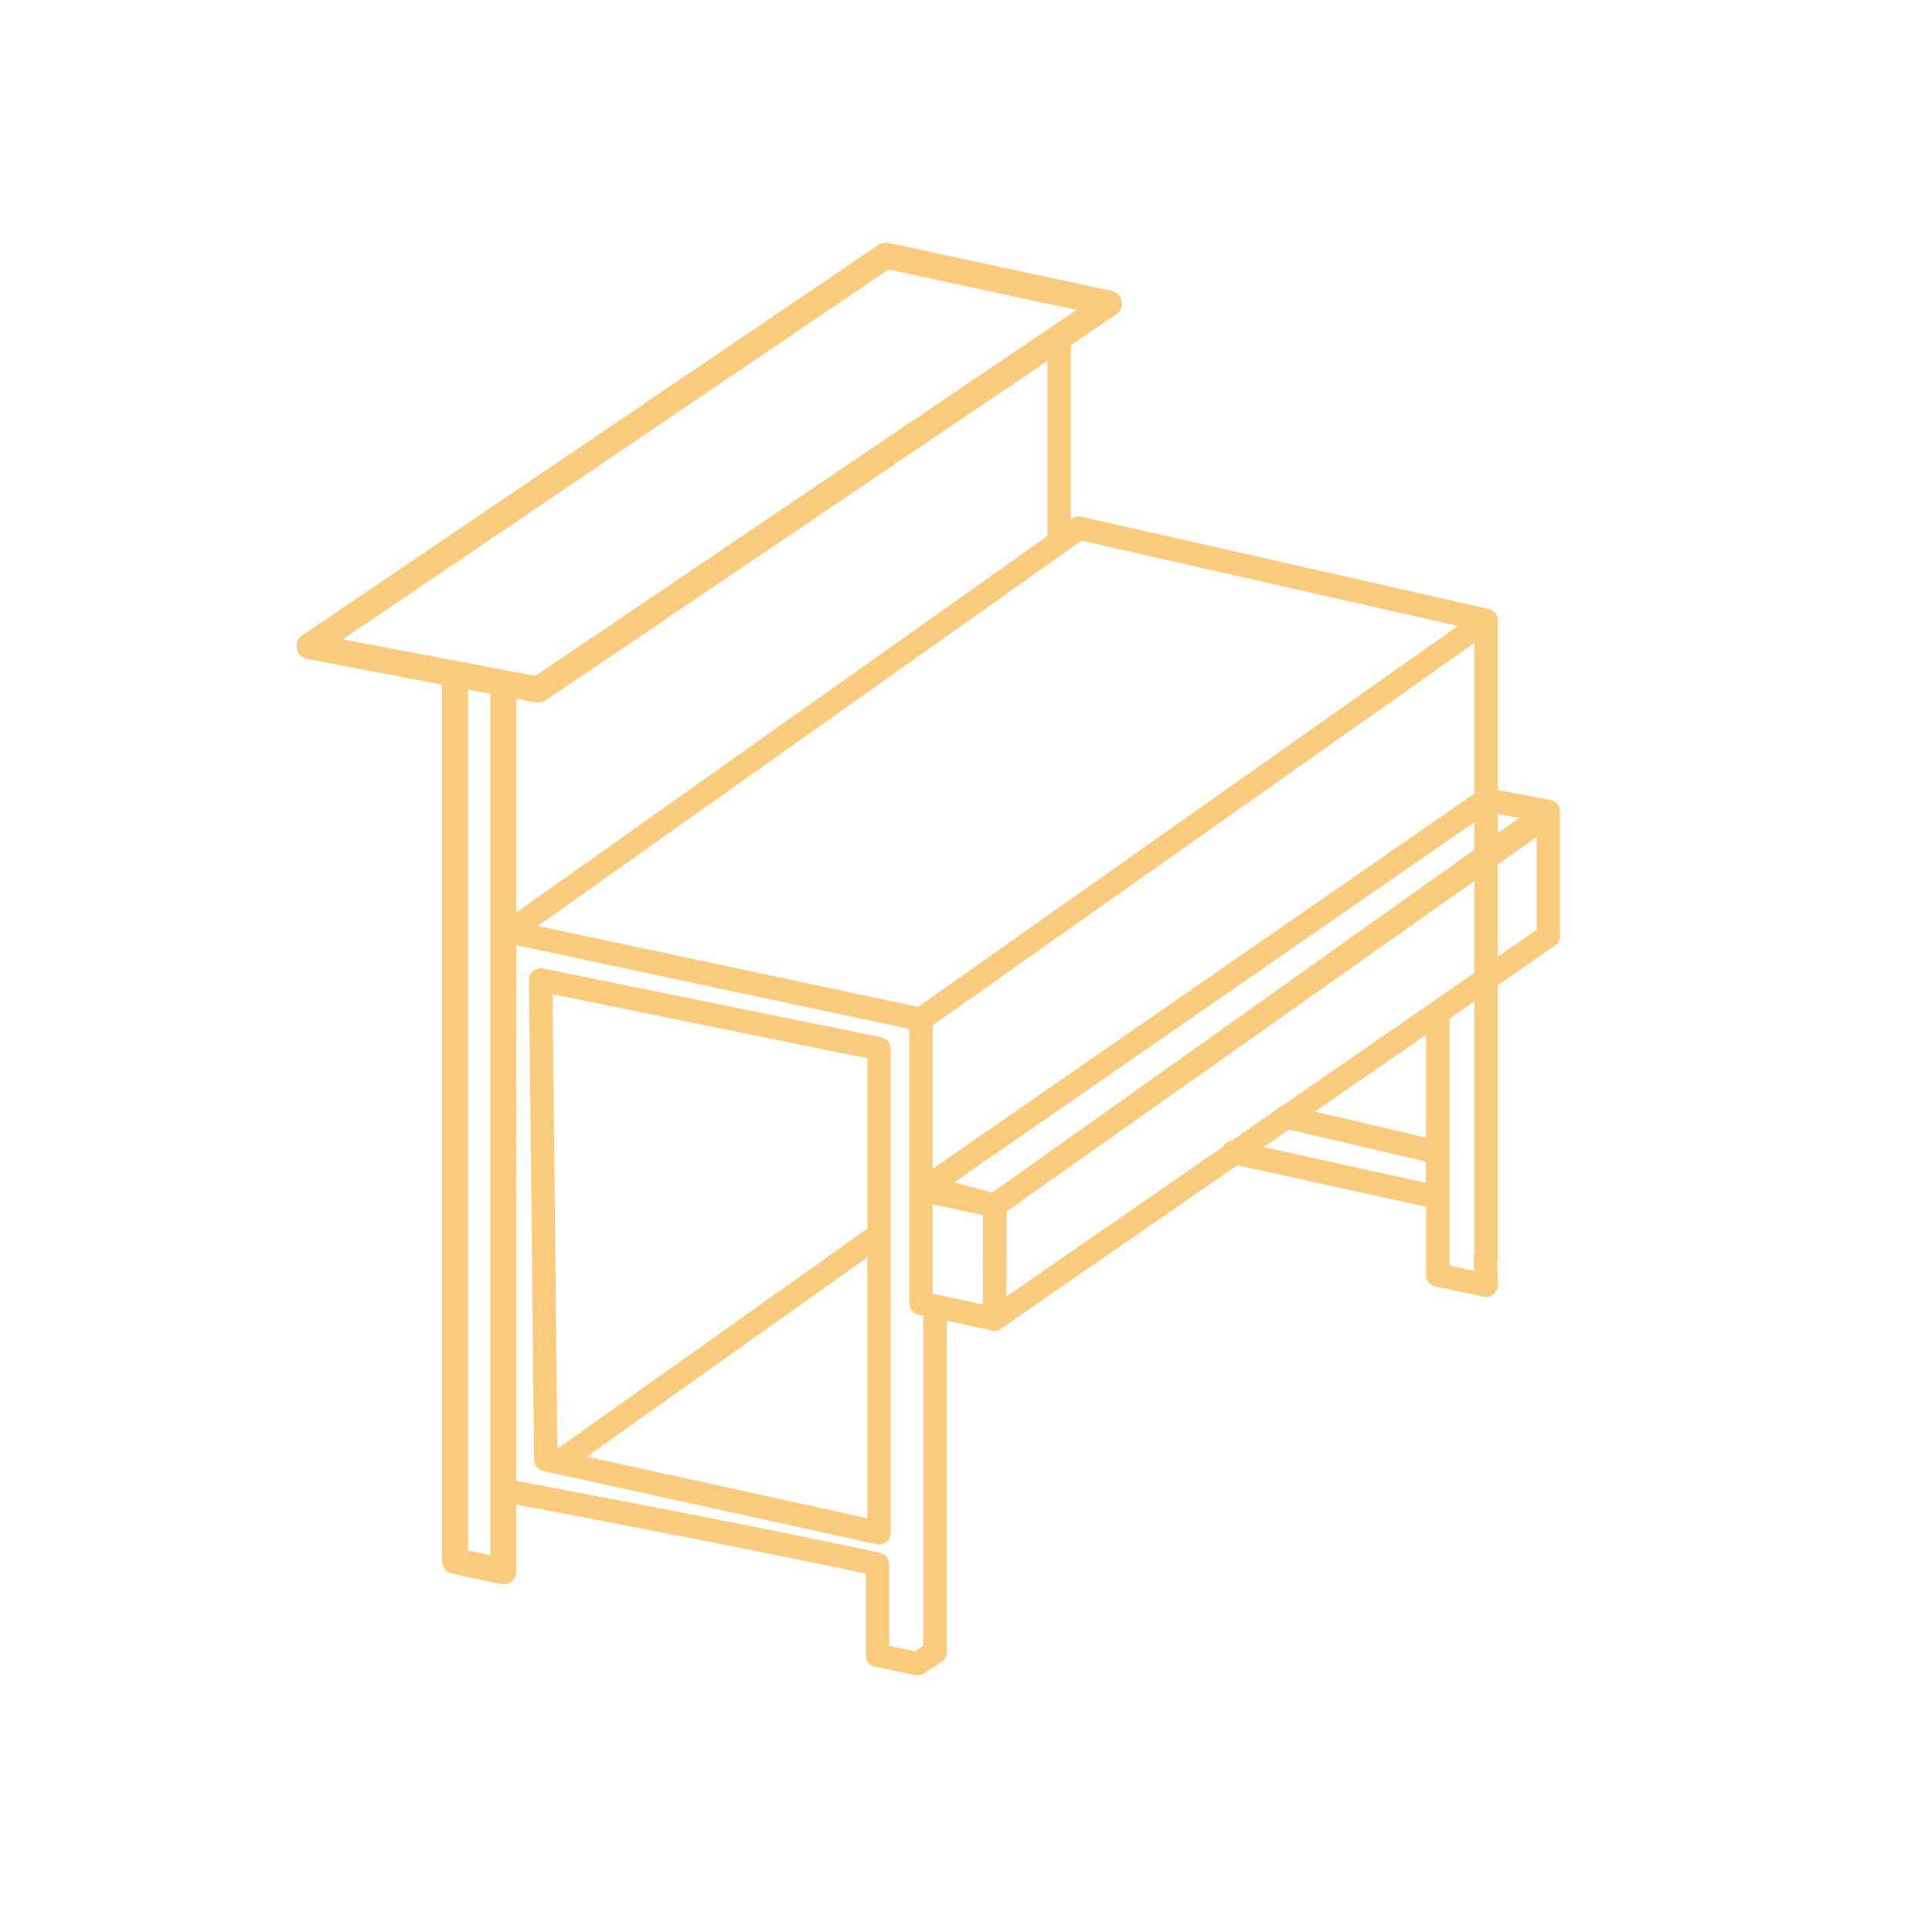
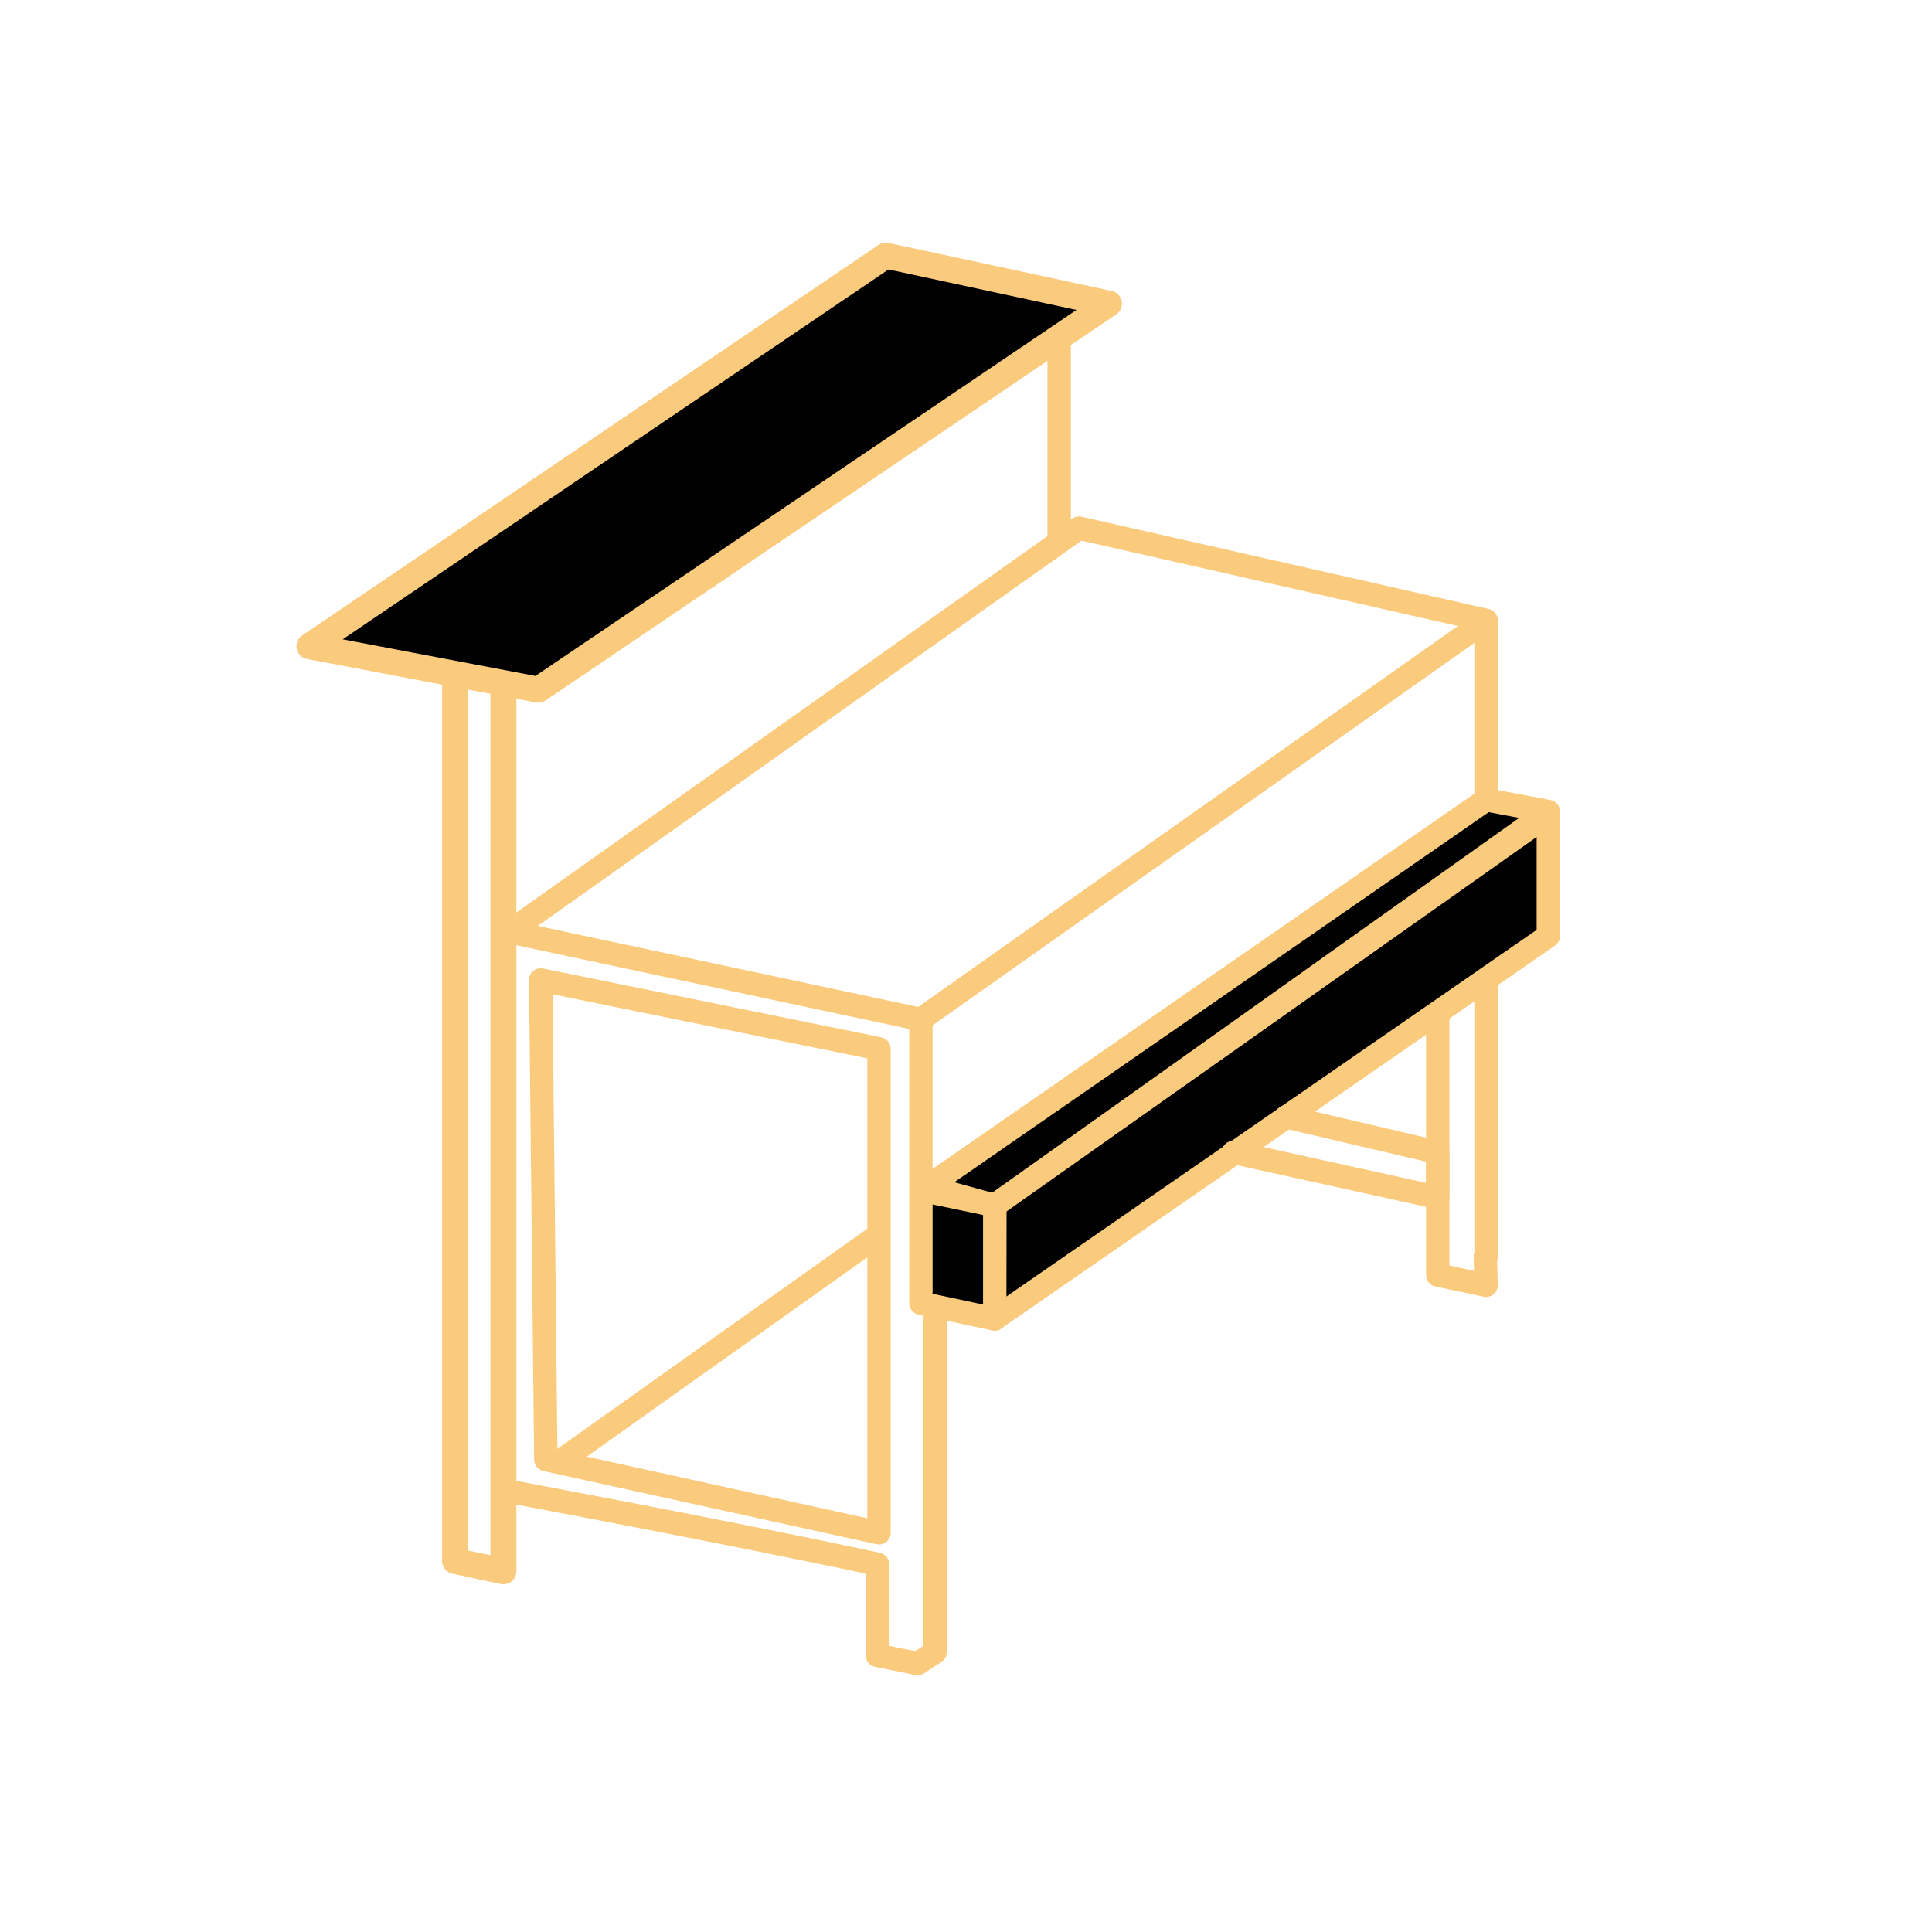
<svg xmlns="http://www.w3.org/2000/svg" width="100%" height="100%" viewBox="0 0 2481 2481" version="1.1" xml:space="preserve" style="fill-rule:evenodd;clip-rule:evenodd;stroke-linecap:round;stroke-linejoin:round;stroke-miterlimit:1.5;">
  <g id="Layer1">
    <g transform="matrix(0.885855,0,0,0.885855,136.1544,140.658)">
-       <path d="M1130.424,211.762L294.851,777.985L626.586,841.015L1453.865,281.379L1130.424,211.762Z" style="fill:none;stroke:rgb(250,203,125);stroke-width:37.63px;" />
+       <path d="M1130.424,211.762L294.851,777.985L626.586,841.015L1453.865,281.379L1130.424,211.762Z" style="stroke:rgb(250,203,125);stroke-width:37.63px;" />
    </g>
    <g transform="matrix(0.885855,0,0,0.885855,197.3397,140.658)">
      <path d="M506.962,841.015L506.962,2119.056L436.962,2104.056L436.962,830.015" style="fill:none;stroke:rgb(250,203,125);stroke-width:37.63px;" />
    </g>
    <g transform="matrix(0.885855,0,0,0.885855,136.1544,140.658)">
      <path d="M576.031,2001.654C576.031,2001.654 917.716,2065.271 1118.326,2108.795L1118.326,2240.958L1176.602,2252.796L1201.814,2236.257L1201.814,1753.252" style="fill:none;stroke:rgb(250,203,125);stroke-width:33.87px;" />
    </g>
    <g transform="matrix(0.885855,0,0,0.885855,136.1544,140.658)">
      <path d="M1381.68,330.774L1381.68,625.885" style="fill:none;stroke:rgb(250,203,125);stroke-width:33.87px;" />
    </g>
    <g transform="matrix(0.885855,0,0,0.885855,136.1544,140.658)">
      <path d="M576.031,1198.061L1410.342,606.777L2000.564,740.532L1177.862,1321.201" style="fill:none;stroke:rgb(250,203,125);stroke-width:33.87px;" />
    </g>
    <g transform="matrix(0.885855,0,0,0.885855,136.1544,140.658)">
      <path d="M2000.564,741.594L2000.564,1663.02" style="fill:none;stroke:rgb(250,203,125);stroke-width:33.87px;" />
    </g>
    <g transform="matrix(0.885855,0,0,0.885855,136.1544,140.658)">
-       <path d="M1190.363,1561.671L1287.907,1588.711L2090.796,1017.597L2000.564,1000.612L1190.363,1561.671Z" style="fill:none;stroke:rgb(250,203,125);stroke-width:33.87px;" />
+       <path d="M1190.363,1561.671L1287.907,1588.711L2090.796,1017.597L2000.564,1000.612L1190.363,1561.671Z" style="stroke:rgb(250,203,125);stroke-width:33.87px;" />
    </g>
    <g transform="matrix(0.885855,0,0,0.885855,136.1544,140.658)">
-       <path d="M1288.298,1588.711L1287.907,1753.252L2090.796,1198.061L2090.796,1021.843L1288.298,1588.711Z" style="fill:none;stroke:rgb(250,203,125);stroke-width:33.87px;" />
+       <path d="M1288.298,1588.711L1287.907,1753.252L2090.796,1198.061L2090.796,1021.843L1288.298,1588.711Z" style="stroke:rgb(250,203,125);stroke-width:33.87px;" />
    </g>
    <g transform="matrix(0.885855,0,0,0.885855,136.1544,140.658)">
-       <path d="M1288.298,1753.252L1181.279,1730.428L1181.279,1566.419L1288.298,1588.711L1288.298,1753.252Z" style="fill:none;stroke:rgb(250,203,125);stroke-width:33.87px;" />
+       <path d="M1288.298,1753.252L1181.279,1730.428L1181.279,1566.419L1288.298,1588.711L1288.298,1753.252Z" style="stroke:rgb(250,203,125);stroke-width:33.87px;" />
    </g>
    <g transform="matrix(0.885855,0,0,0.885855,136.1544,140.658)">
      <path d="M630.102,1261.754L1120.539,1361.539L1120.539,2063.224L637.533,1957.069L630.102,1261.754Z" style="fill:none;stroke:rgb(250,203,125);stroke-width:33.87px;" />
    </g>
    <g transform="matrix(0.885855,0,0,0.885855,136.1544,140.658)">
      <path d="M1999.502,1662.489L2000.564,1704.42L1930.502,1689.559L1930.502,1319.077" style="fill:none;stroke:rgb(250,203,125);stroke-width:33.87px;" />
    </g>
    <g transform="matrix(0.885855,0,0,0.885855,136.1544,140.658)">
      <path d="M1710.761,1460.264L1930.502,1511.749L1930.502,1577.034L1634.329,1511.749" style="fill:none;stroke:rgb(250,203,125);stroke-width:33.87px;" />
    </g>
    <g transform="matrix(0.885855,0,0,0.885855,136.1544,140.658)">
      <path d="M576.031,1190.128L1181.279,1319.077L1181.279,1561.671" style="fill:none;stroke:rgb(250,203,125);stroke-width:33.87px;" />
    </g>
    <g transform="matrix(0.885855,0,0,0.885855,136.1544,140.658)">
      <path d="M660.008,1958.229L1114.436,1635.457" style="fill:none;stroke:rgb(250,203,125);stroke-width:33.87px;" />
    </g>
  </g>
  <g id="Layer2">
    </g>
</svg>
